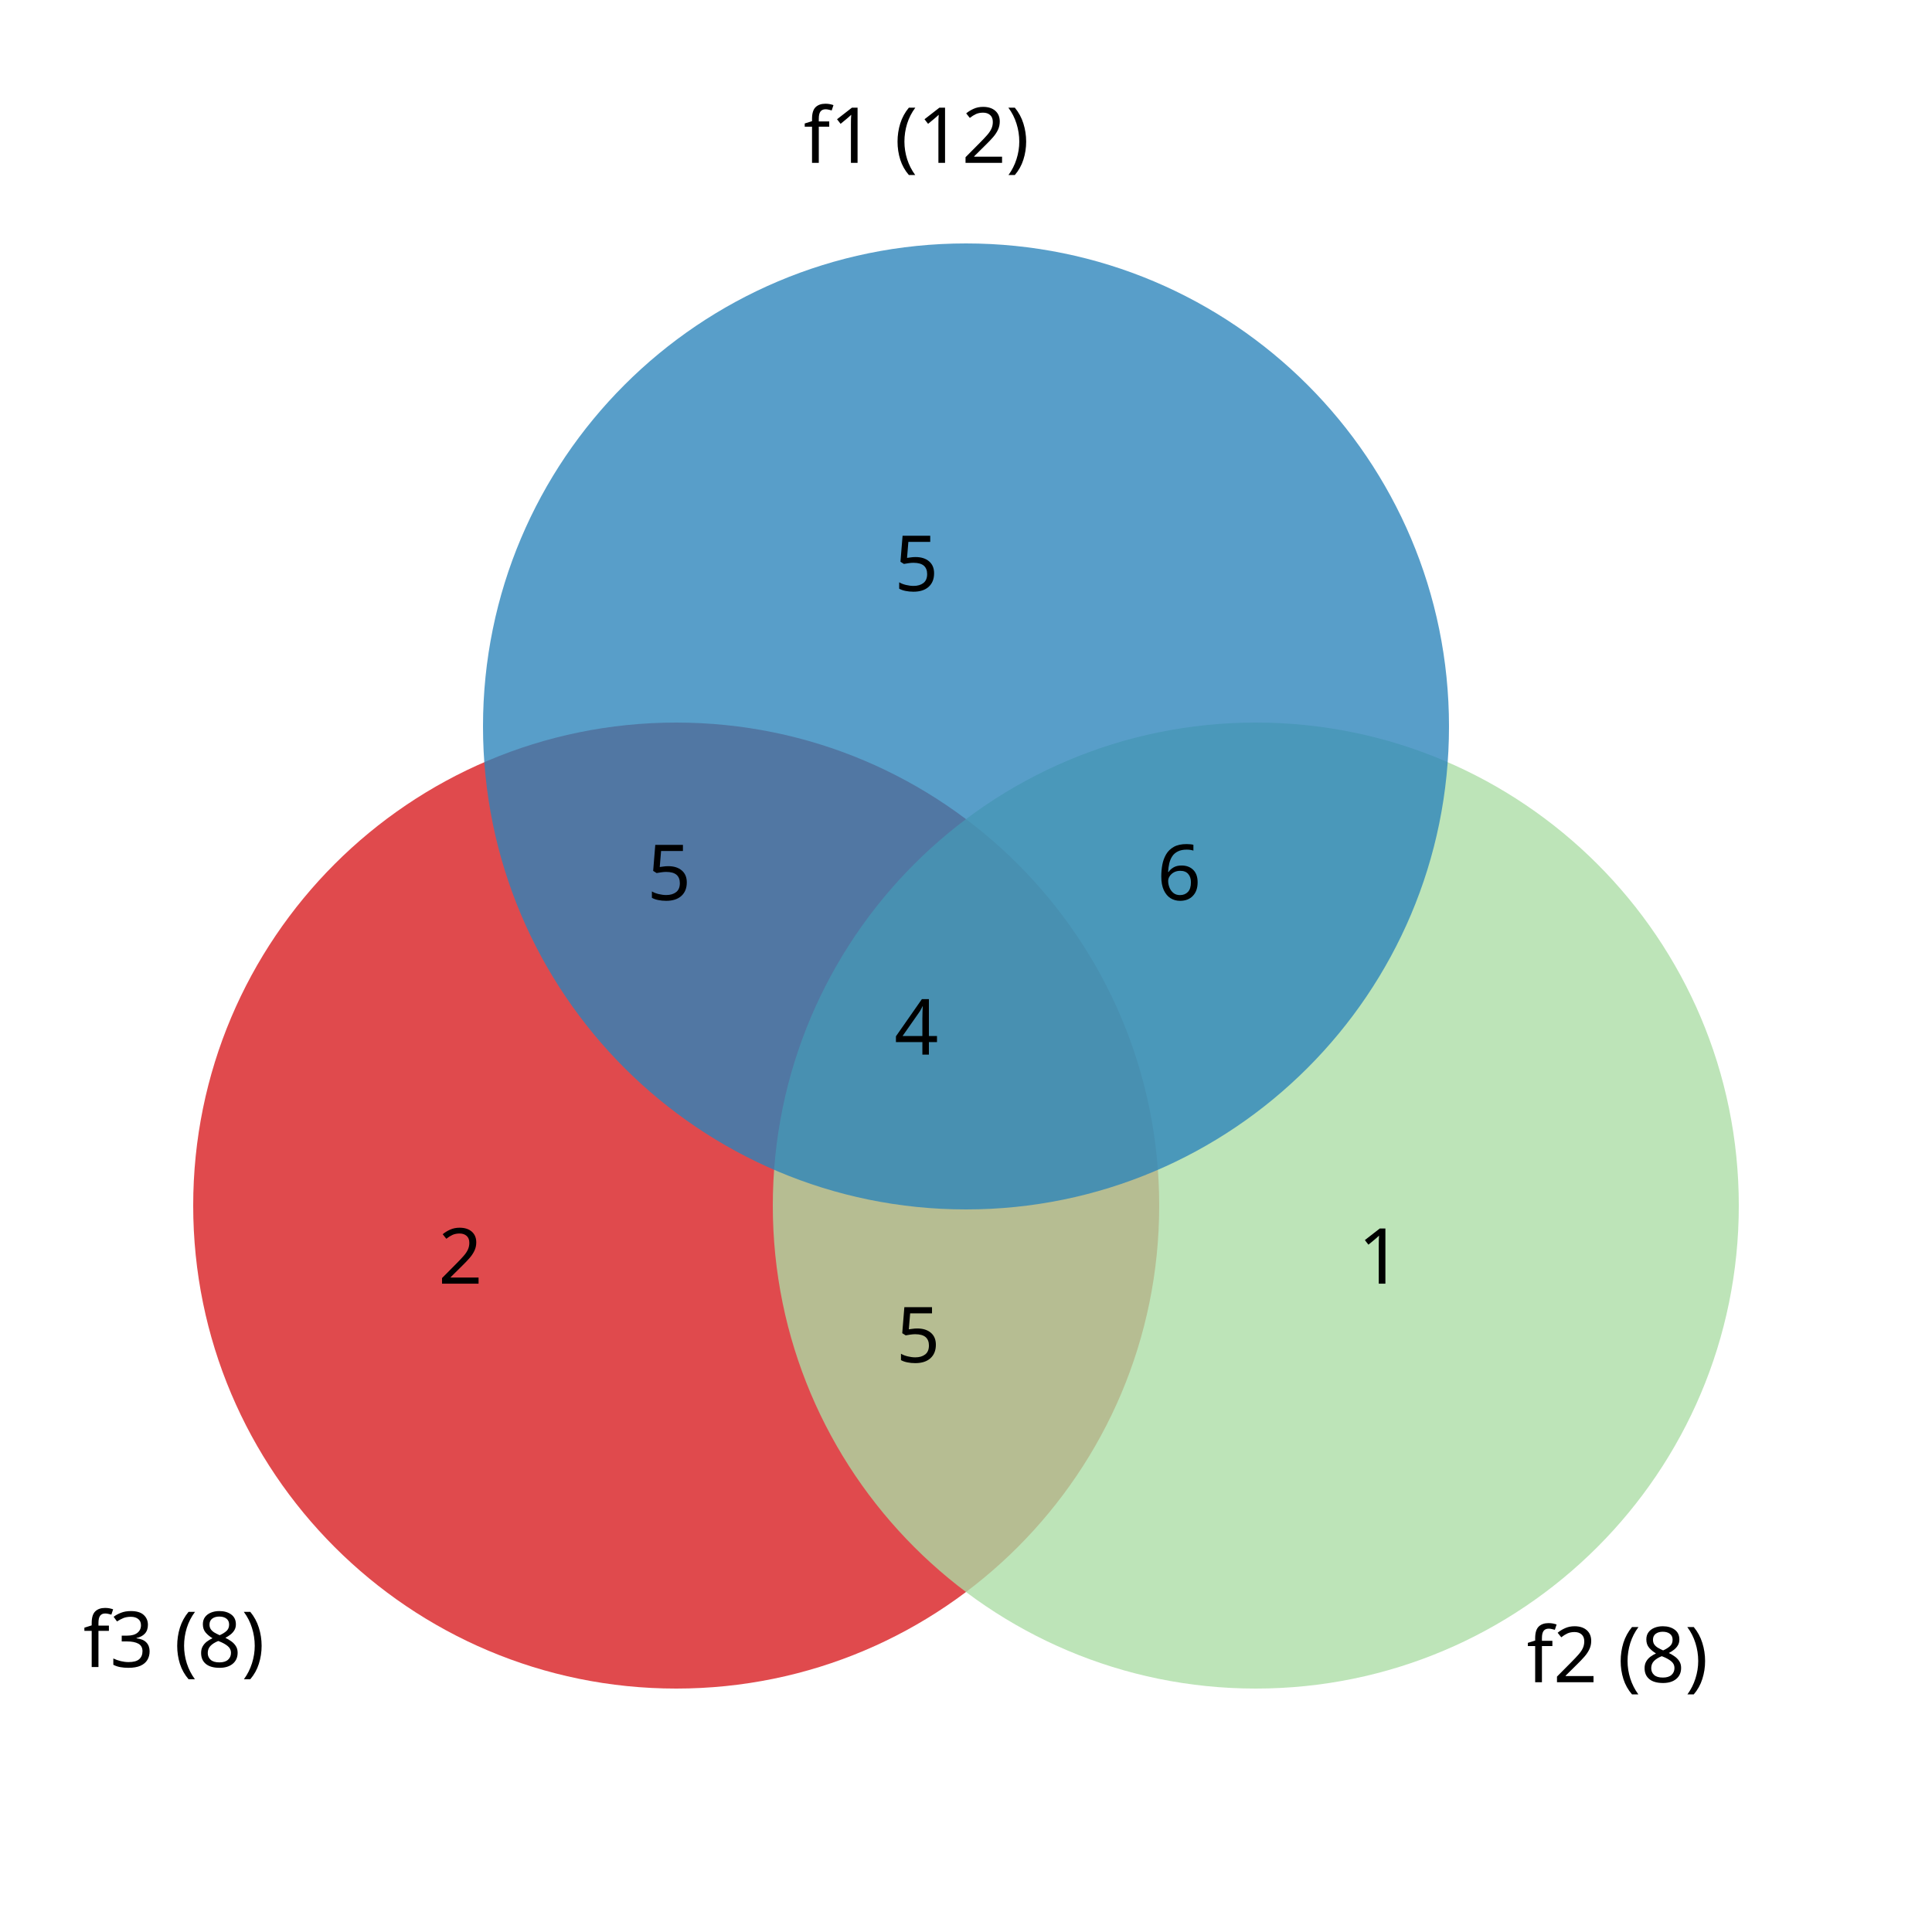
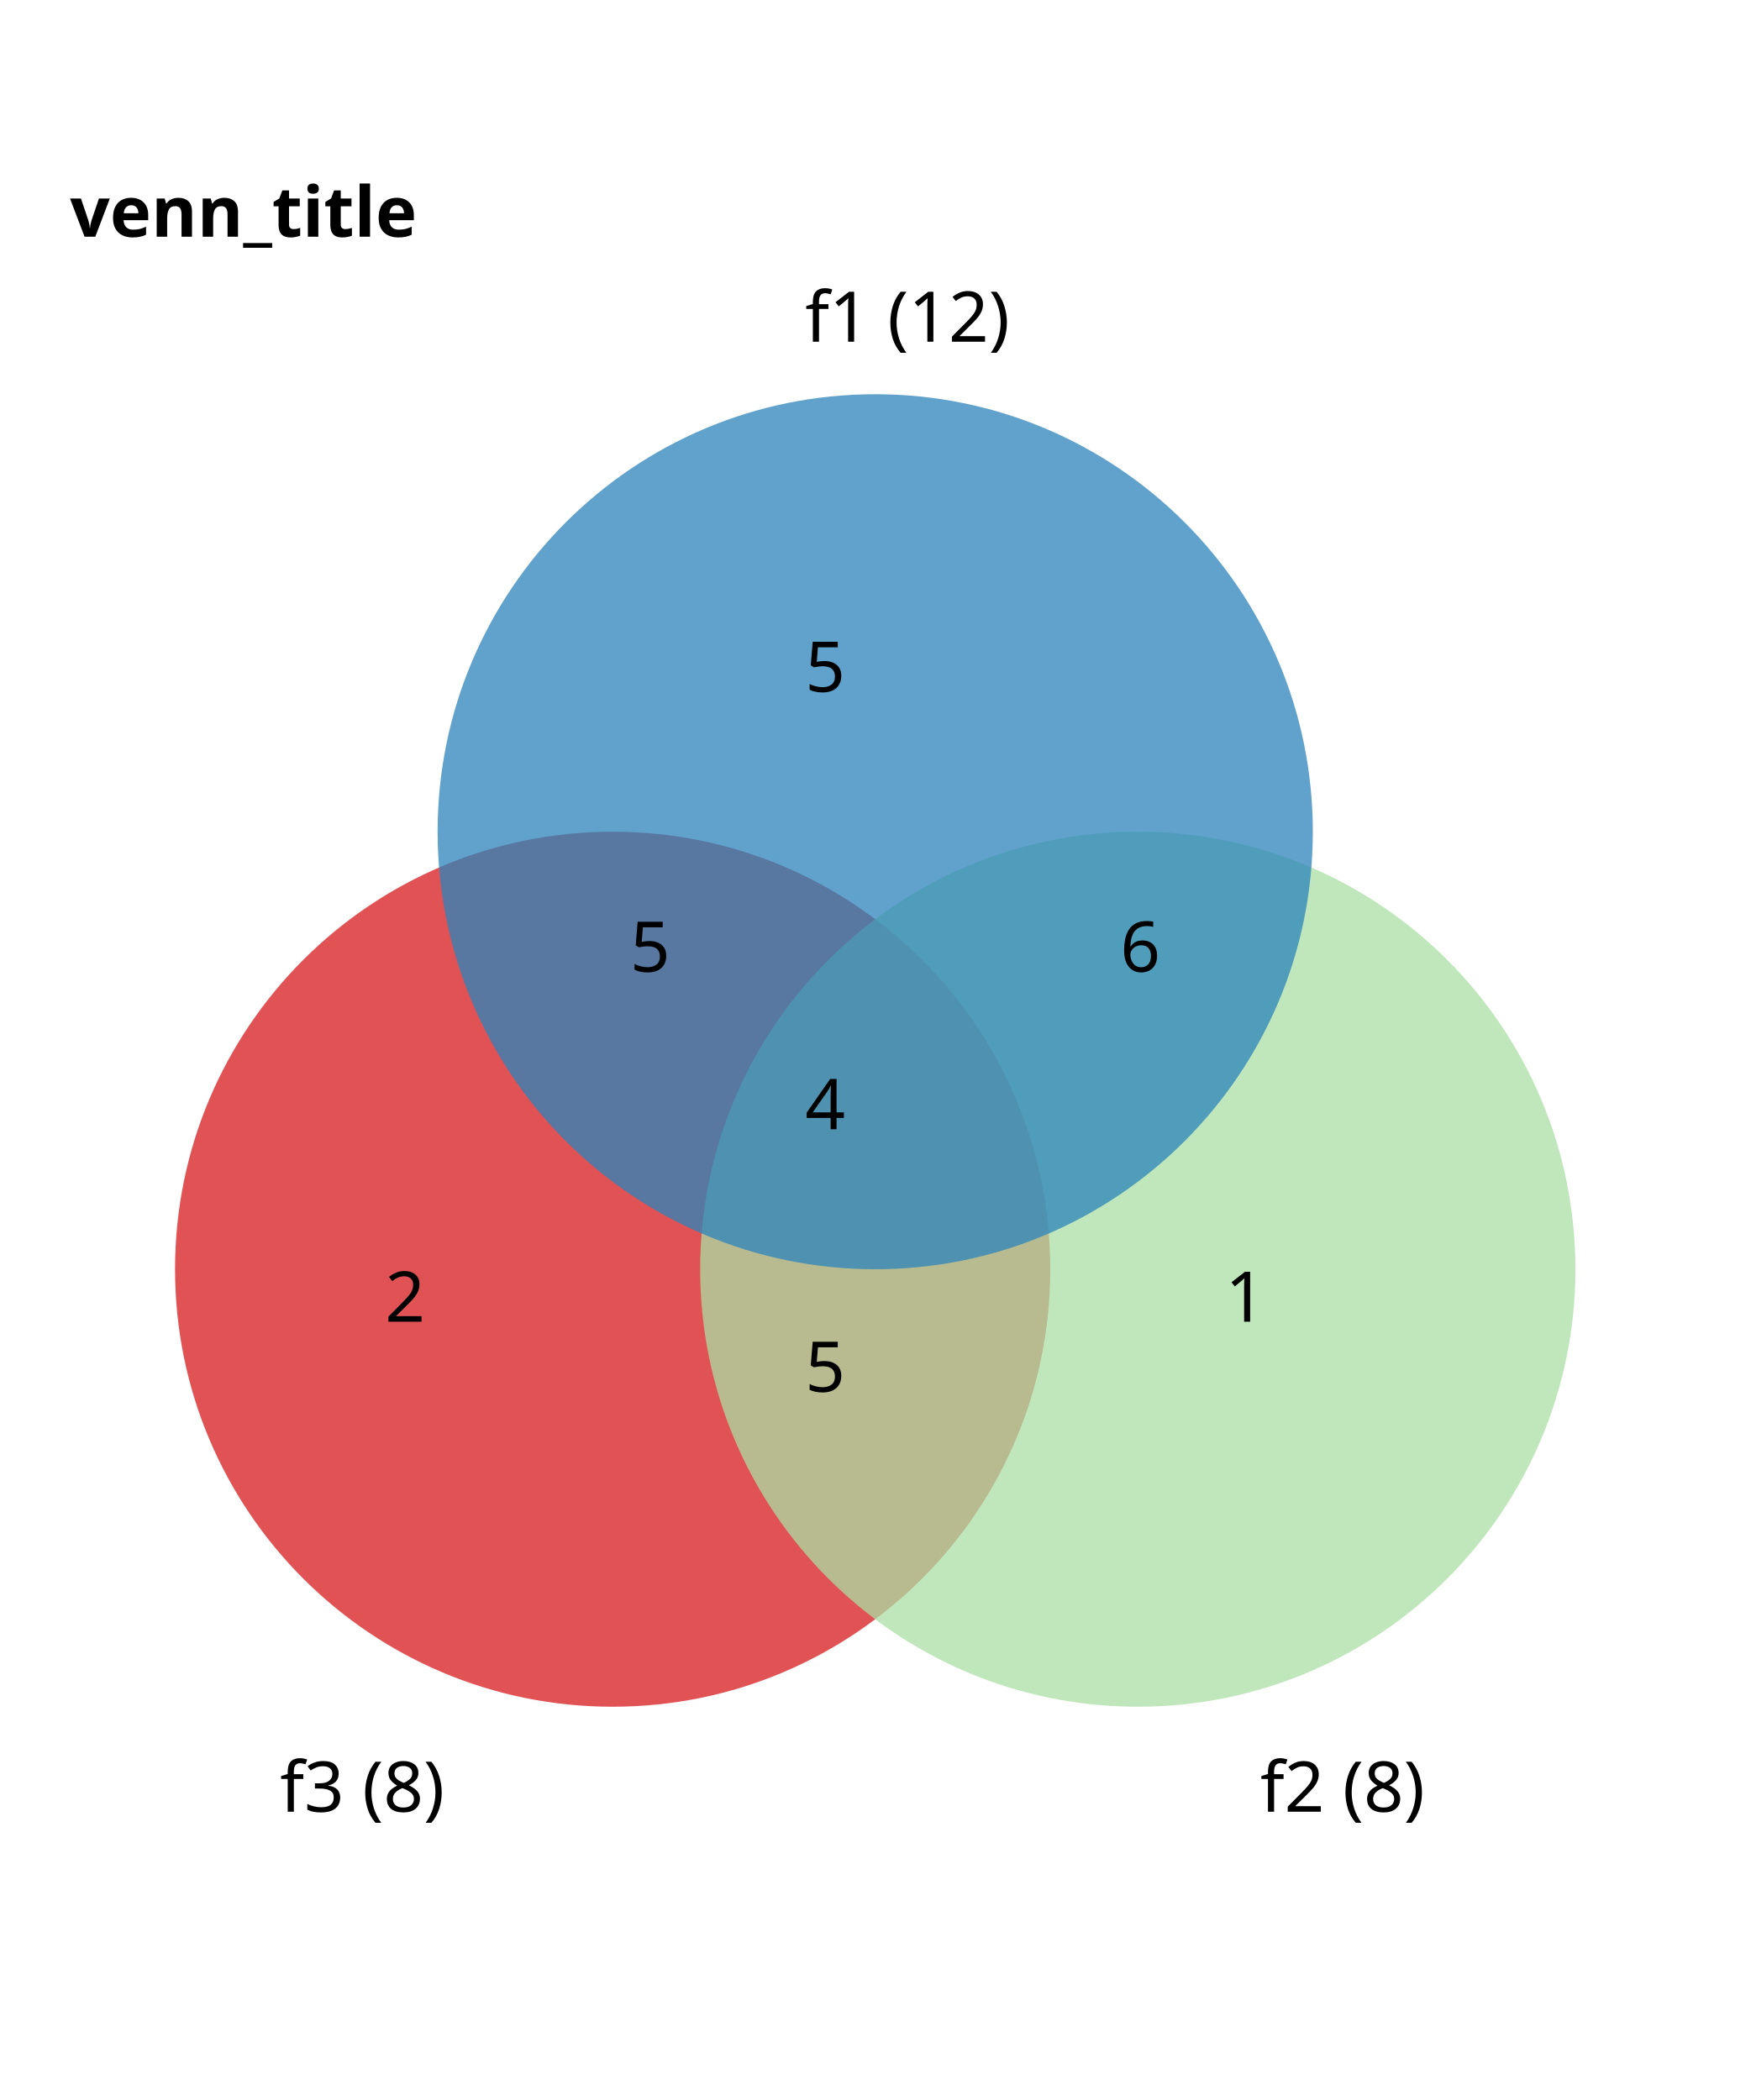
- <svg xmlns="http://www.w3.org/2000/svg" width="500" height="500" viewBox="0 0 500 500" id="svg4258" version="1.1">
-   <defs id="defs4260" />
+ <svg xmlns="http://www.w3.org/2000/svg" width="500" height="600" viewBox="0 0 500 500" version="1.1">
  <g id="layer1" transform="translate(0,-552.3622)">
-     <circle r="125" cy="864.362" cx="175" id="circle4871" style="opacity:1;fill:#d7191c;fill-opacity:0.784;stroke:none;stroke-width:4.902;stroke-linecap:round;stroke-linejoin:round;stroke-miterlimit:4;stroke-dasharray:none;stroke-dashoffset:0;stroke-opacity:1" />
-     <circle style="opacity:1;fill:#abdda4;fill-opacity:0.784;stroke:none;stroke-width:4.902;stroke-linecap:round;stroke-linejoin:round;stroke-miterlimit:4;stroke-dasharray:none;stroke-dashoffset:0;stroke-opacity:1" id="circle4879" cx="325" cy="864.362" r="125" />
-     <circle r="125" cy="740.362" cx="250" id="circle4881" style="opacity:1;fill:#2b83ba;fill-opacity:0.784;stroke:none;stroke-width:4.902;stroke-linecap:round;stroke-linejoin:round;stroke-miterlimit:4;stroke-dasharray:none;stroke-dashoffset:0;stroke-opacity:1" />
-     <text xml:space="preserve" style="font-style:normal;font-variant:normal;font-weight:normal;font-stretch:normal;font-size:20px;line-height:125%;font-family:sans-serif;-inkscape-font-specification:sans-serif;text-align:center;letter-spacing:0px;word-spacing:0px;writing-mode:lr-tb;text-anchor:middle;fill:#000000;fill-opacity:1;stroke:none;stroke-width:1px;stroke-linecap:butt;stroke-linejoin:miter;stroke-opacity:1" x="250.166" y="594.505" id="text4904">
-       <tspan id="tspan4906" x="250.166" y="594.505">f1 (12)</tspan>
+     <circle r="125" cx="175" cy="865" style="fill:#d7191c;fill-opacity:0.75" />
+     <circle r="125" cx="325" cy="865" style="fill:#abdda4;fill-opacity:0.75;" />
+     <circle r="125" cx="250" cy="740" style="fill:#2b83ba;fill-opacity:0.75;" />
+     <text style="font-size:20px;font-family:sans-serif;font-weight:bold;">
+       <tspan y="570" x="20">
+         venn_title
+       </tspan>
    </text>
-     <text id="text4908" y="987.719" x="431.595" style="font-style:normal;font-variant:normal;font-weight:normal;font-stretch:normal;font-size:20px;line-height:125%;font-family:sans-serif;-inkscape-font-specification:sans-serif;text-align:center;letter-spacing:0px;word-spacing:0px;writing-mode:lr-tb;text-anchor:middle;fill:#000000;fill-opacity:1;stroke:none;stroke-width:1px;stroke-linecap:butt;stroke-linejoin:miter;stroke-opacity:1" xml:space="preserve">
-       <tspan y="987.719" x="431.595" id="tspan4910">f2 (8)</tspan>
+     <text style="font-size:20px;font-family:sans-serif;">
+       <tspan y="600" x="230">
+         f1 (12)
+       </tspan>
    </text>
-     <text xml:space="preserve" style="font-style:normal;font-variant:normal;font-weight:normal;font-stretch:normal;font-size:20px;line-height:125%;font-family:sans-serif;-inkscape-font-specification:sans-serif;text-align:center;letter-spacing:0px;word-spacing:0px;writing-mode:lr-tb;text-anchor:middle;fill:#000000;fill-opacity:1;stroke:none;stroke-width:1px;stroke-linecap:butt;stroke-linejoin:miter;stroke-opacity:1" x="58.023" y="983.791" id="text4912">
-       <tspan id="tspan4914" x="58.023" y="983.791">f3 (8)</tspan>
+     <text style="font-size:20px;font-family:sans-serif;">
+       <tspan y="1020" x="360">
+         f2 (8)
+       </tspan>
    </text>
-     <text id="text4916" y="825.294" x="250.166" style="font-style:normal;font-variant:normal;font-weight:normal;font-stretch:normal;font-size:20px;line-height:125%;font-family:sans-serif;-inkscape-font-specification:sans-serif;text-align:center;letter-spacing:0px;word-spacing:0px;writing-mode:lr-tb;text-anchor:middle;fill:#000000;fill-opacity:1;stroke:none;stroke-width:1px;stroke-linecap:butt;stroke-linejoin:miter;stroke-opacity:1" xml:space="preserve">
-       <tspan y="825.294" x="250.166" id="tspan4918">4</tspan>
+     <text style="font-size:20px;font-family:sans-serif;">
+       <tspan y="1020" x="80">
+         f3 (8)
+       </tspan>
    </text>
-     <text xml:space="preserve" style="font-style:normal;font-variant:normal;font-weight:normal;font-stretch:normal;font-size:20px;line-height:125%;font-family:sans-serif;-inkscape-font-specification:sans-serif;text-align:center;letter-spacing:0px;word-spacing:0px;writing-mode:lr-tb;text-anchor:middle;fill:#000000;fill-opacity:1;stroke:none;stroke-width:1px;stroke-linecap:butt;stroke-linejoin:miter;stroke-opacity:1" x="250.166" y="705.294" id="text4920">
-       <tspan id="tspan4922" x="250.166" y="705.294">5</tspan>
+     <text style="font-size:20px;font-family:sans-serif;">
+       <tspan y="825" x="230">
+         4
+       </tspan>
    </text>
-     <text id="text4924" y="884.58" x="370.166" style="font-style:normal;font-variant:normal;font-weight:normal;font-stretch:normal;font-size:20px;line-height:125%;font-family:sans-serif;-inkscape-font-specification:sans-serif;text-align:center;letter-spacing:0px;word-spacing:0px;writing-mode:lr-tb;text-anchor:middle;fill:#000000;fill-opacity:1;stroke:none;stroke-width:1px;stroke-linecap:butt;stroke-linejoin:miter;stroke-opacity:1" xml:space="preserve">
-       <tspan y="884.58" x="370.166" id="tspan4926">1</tspan>
+     <text style="font-size:20px;font-family:sans-serif;">
+       <tspan y="700" x="230">
+         5
+       </tspan>
    </text>
-     <text xml:space="preserve" style="font-style:normal;font-variant:normal;font-weight:normal;font-stretch:normal;font-size:20px;line-height:125%;font-family:sans-serif;-inkscape-font-specification:sans-serif;text-align:center;letter-spacing:0px;word-spacing:0px;writing-mode:lr-tb;text-anchor:middle;fill:#000000;fill-opacity:1;stroke:none;stroke-width:1px;stroke-linecap:butt;stroke-linejoin:miter;stroke-opacity:1" x="132.166" y="884.58" id="text4928">
-       <tspan id="tspan4930" x="132.166" y="884.58">2</tspan>
+     <text style="font-size:20px;font-family:sans-serif;">
+       <tspan y="880" x="350">
+         1
+       </tspan>
    </text>
-     <text xml:space="preserve" style="font-style:normal;font-variant:normal;font-weight:normal;font-stretch:normal;font-size:20px;line-height:125%;font-family:sans-serif;-inkscape-font-specification:sans-serif;text-align:center;letter-spacing:0px;word-spacing:0px;writing-mode:lr-tb;text-anchor:middle;fill:#000000;fill-opacity:1;stroke:none;stroke-width:1px;stroke-linecap:butt;stroke-linejoin:miter;stroke-opacity:1" x="186.166" y="785.294" id="text4932">
-       <tspan id="tspan4934" x="186.166" y="785.294">5</tspan>
+     <text style="font-size:20px;font-family:sans-serif;">
+       <tspan y="880" x="110">
+         2
+       </tspan>
    </text>
-     <text id="text4936" y="785.294" x="318.166" style="font-style:normal;font-variant:normal;font-weight:normal;font-stretch:normal;font-size:20px;line-height:125%;font-family:sans-serif;-inkscape-font-specification:sans-serif;text-align:center;letter-spacing:0px;word-spacing:0px;writing-mode:lr-tb;text-anchor:middle;fill:#000000;fill-opacity:1;stroke:none;stroke-width:1px;stroke-linecap:butt;stroke-linejoin:miter;stroke-opacity:1" xml:space="preserve">
-       <tspan y="785.294" x="318.166" id="tspan4938">6</tspan>
+     <text style="font-size:20px;font-family:sans-serif;">
+       <tspan y="780" x="180">
+         5
+       </tspan>
    </text>
-     <text xml:space="preserve" style="font-style:normal;font-variant:normal;font-weight:normal;font-stretch:normal;font-size:20px;line-height:125%;font-family:sans-serif;-inkscape-font-specification:sans-serif;text-align:center;letter-spacing:0px;word-spacing:0px;writing-mode:lr-tb;text-anchor:middle;fill:#000000;fill-opacity:1;stroke:none;stroke-width:1px;stroke-linecap:butt;stroke-linejoin:miter;stroke-opacity:1" x="250.625" y="904.937" id="text4940">
-       <tspan id="tspan4942" x="250.625" y="904.937">5</tspan>
+     <text style="font-size:20px;font-family:sans-serif;">
+       <tspan y="780" x="320">
+         6
+       </tspan>
+     </text>
+     <text style="font-size:20px;font-family:sans-serif;">
+       <tspan y="900" x="230">
+         5
+       </tspan>
    </text>
  </g>
</svg>
